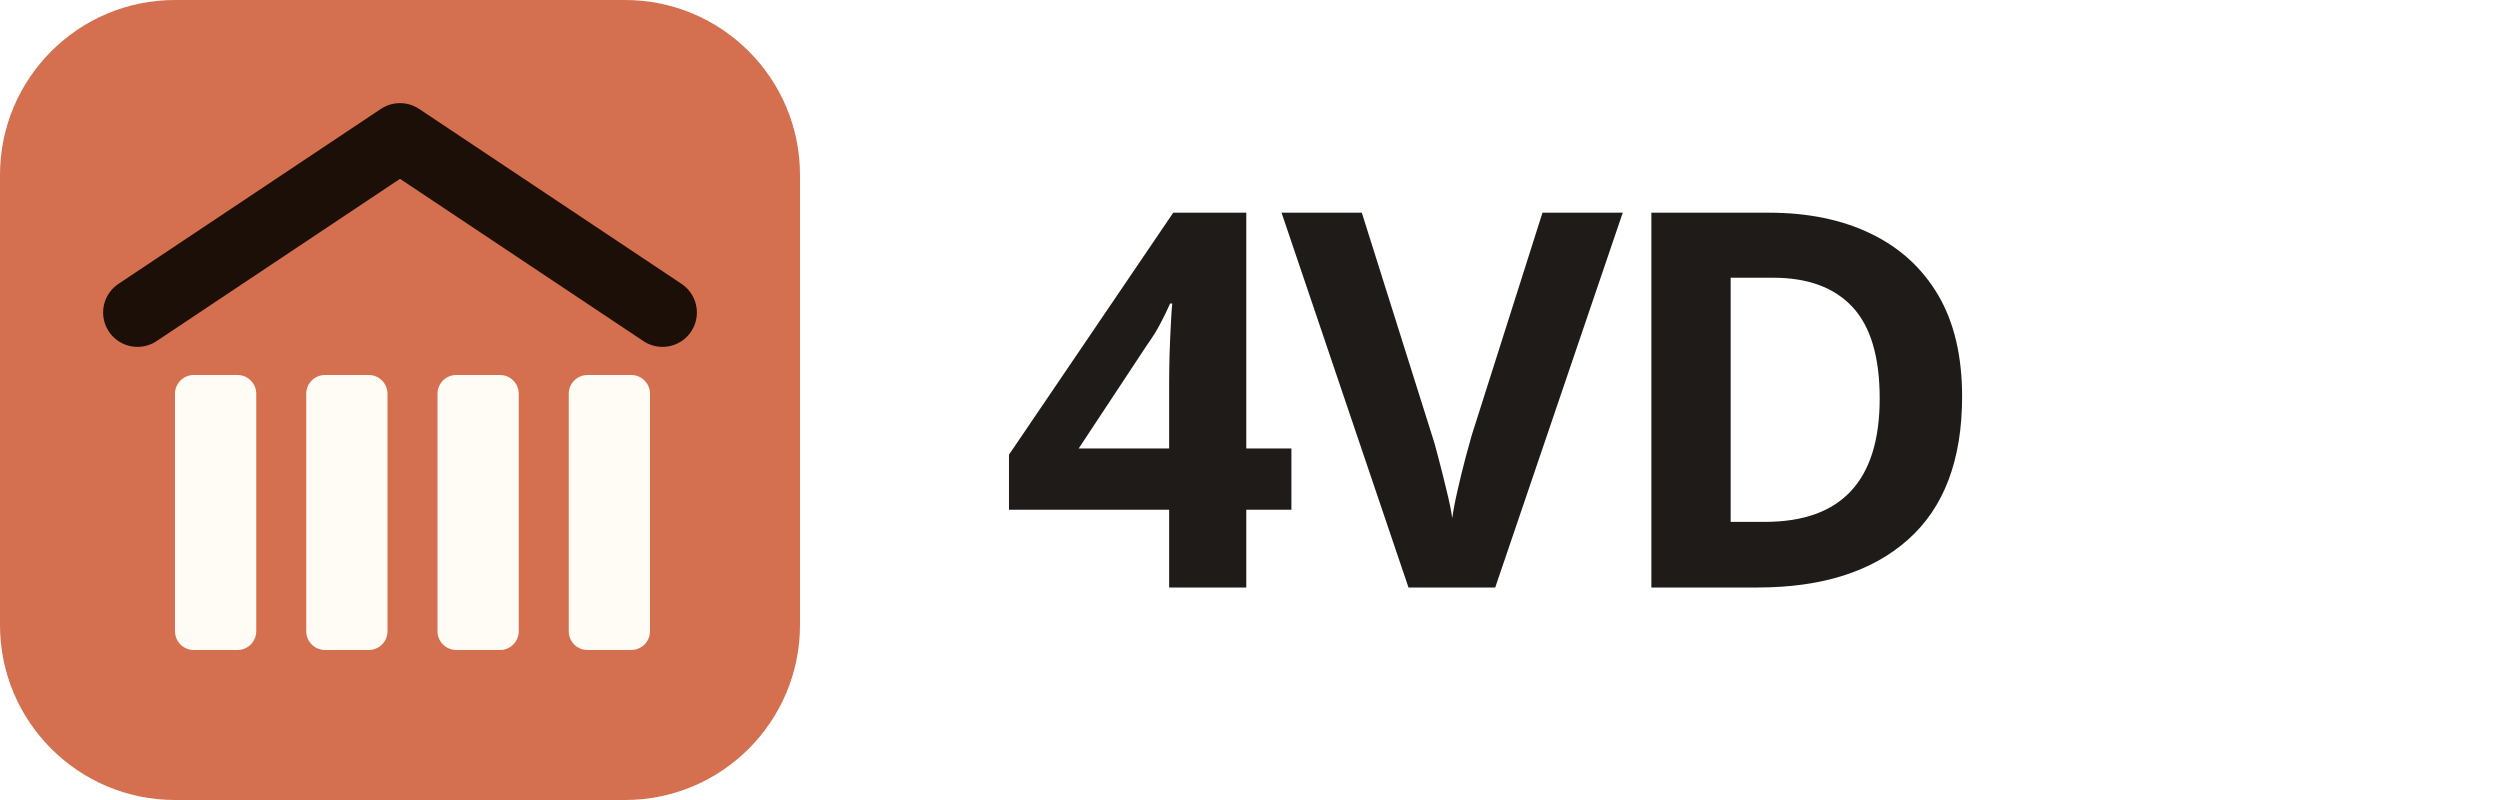
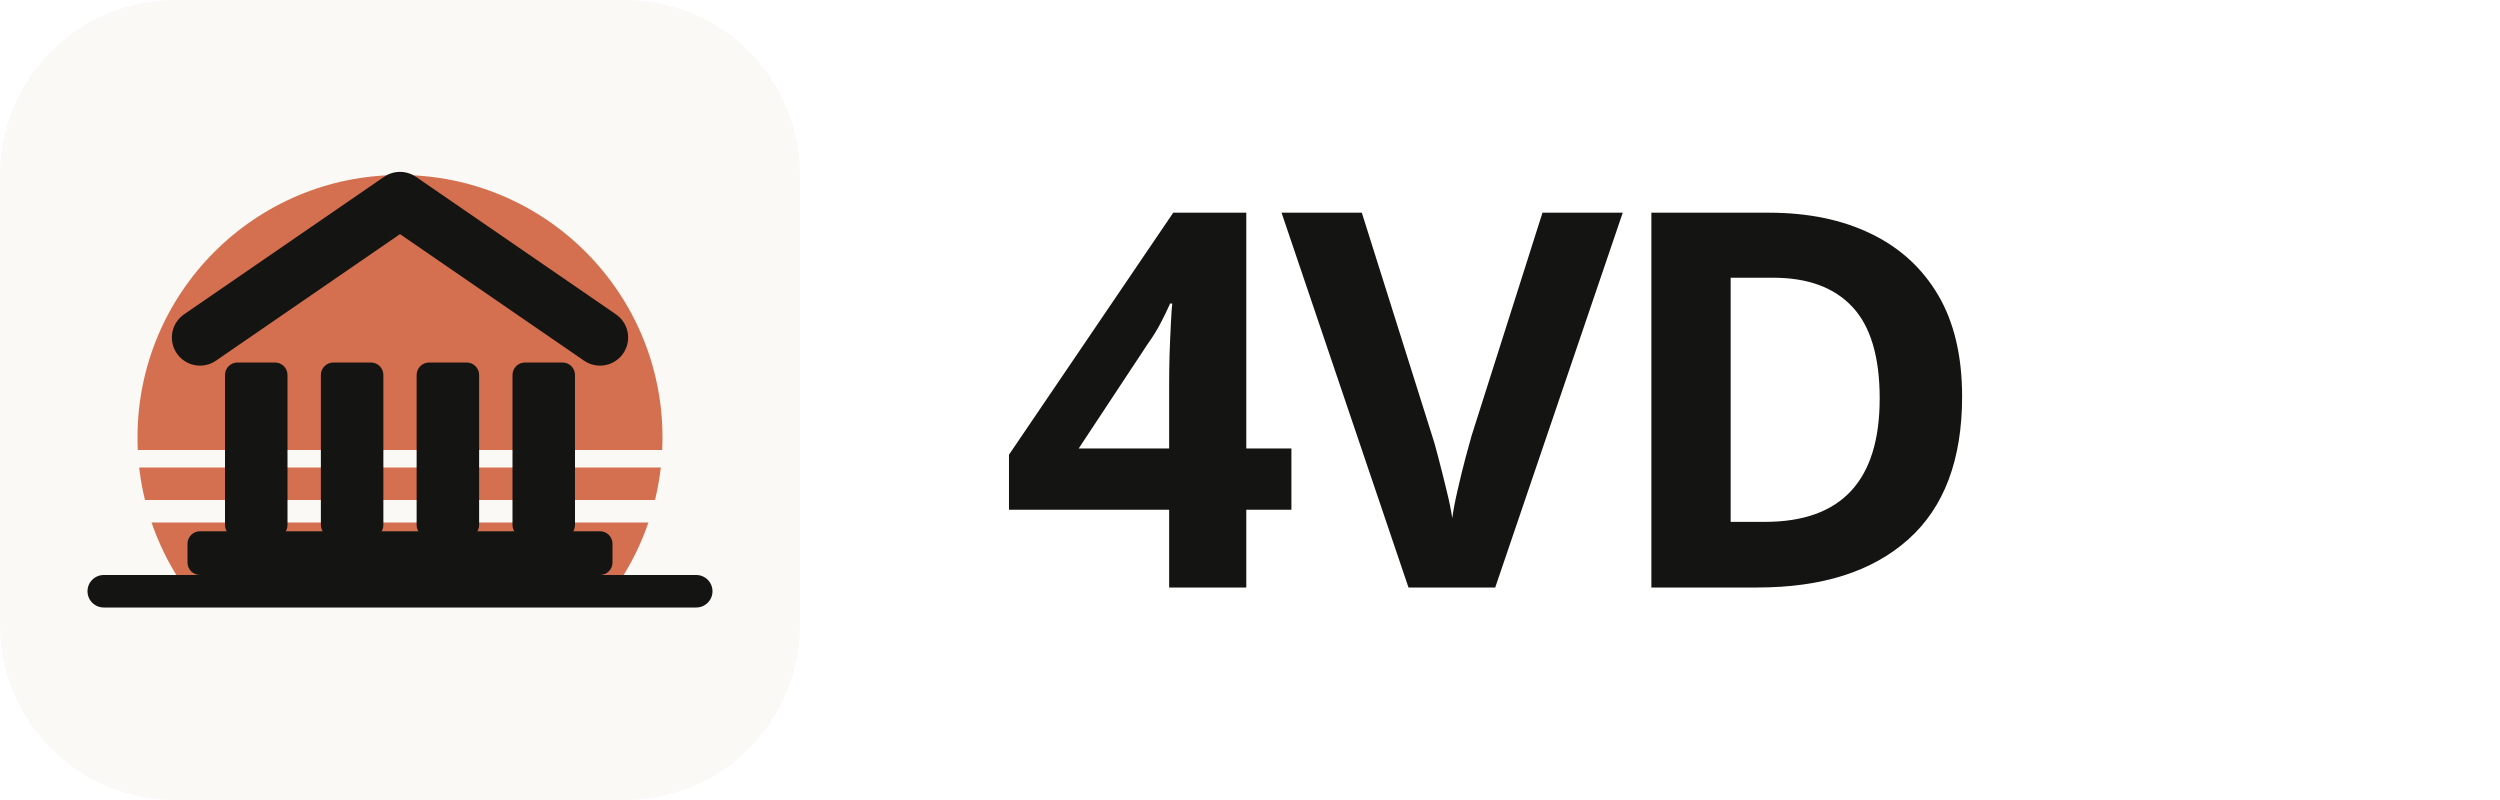
<svg xmlns="http://www.w3.org/2000/svg" viewBox="0 0 200 64" role="img" aria-label="4VD">
-   <rect width="64" height="64" rx="14" fill="#D4704F" />
-   <path d="M11 25 L32 11 L53 25" fill="none" stroke="#1C0F08" stroke-width="5.5" stroke-linecap="round" stroke-linejoin="round" />
-   <rect x="14" y="30" width="6.5" height="22" rx="1.5" fill="#FFFBF5" />
-   <rect x="24.5" y="30" width="6.5" height="22" rx="1.5" fill="#FFFBF5" />
-   <rect x="35" y="30" width="6.5" height="22" rx="1.5" fill="#FFFBF5" />
-   <rect x="45.5" y="30" width="6.5" height="22" rx="1.5" fill="#FFFBF5" />
-   <text x="80" y="47" font-family="'Hanken Grotesk', sans-serif" font-weight="700" font-size="42" letter-spacing="-1.5" fill="#1F1B19">4VD</text>
+   <defs>
+     <clipPath id="full-above-ground">
+       <rect width="64" height="46" />
+     </clipPath>
+   </defs>
+   <rect width="64" height="64" rx="14" fill="#FAF9F5" />
+   <circle cx="32" cy="35" r="21" fill="#D4704F" clip-path="url(#full-above-ground)" />
+   <rect x="8" y="36" width="48" height="1.4" fill="#FAF9F5" />
+   <rect x="8" y="40" width="48" height="1.8" fill="#FAF9F5" />
+   <path d="M16 27 L32 16 L48 27" fill="none" stroke="#141413" stroke-width="4.5" stroke-linecap="round" stroke-linejoin="round" />
+   <rect x="18" y="29" width="5" height="14" rx="1" fill="#141413" />
+   <rect x="25.67" y="29" width="5" height="14" rx="1" fill="#141413" />
+   <rect x="33.33" y="29" width="5" height="14" rx="1" fill="#141413" />
+   <rect x="41" y="29" width="5" height="14" rx="1" fill="#141413" />
+   <rect x="15" y="42.5" width="34" height="3.5" rx="1" fill="#141413" />
+   <rect x="7" y="46" width="50" height="2.6" rx="1.3" fill="#141413" />
+   <text x="80" y="47" font-family="'Hanken Grotesk', sans-serif" font-weight="700" font-size="42" letter-spacing="-1.5" fill="#141413">4VD</text>
</svg>
